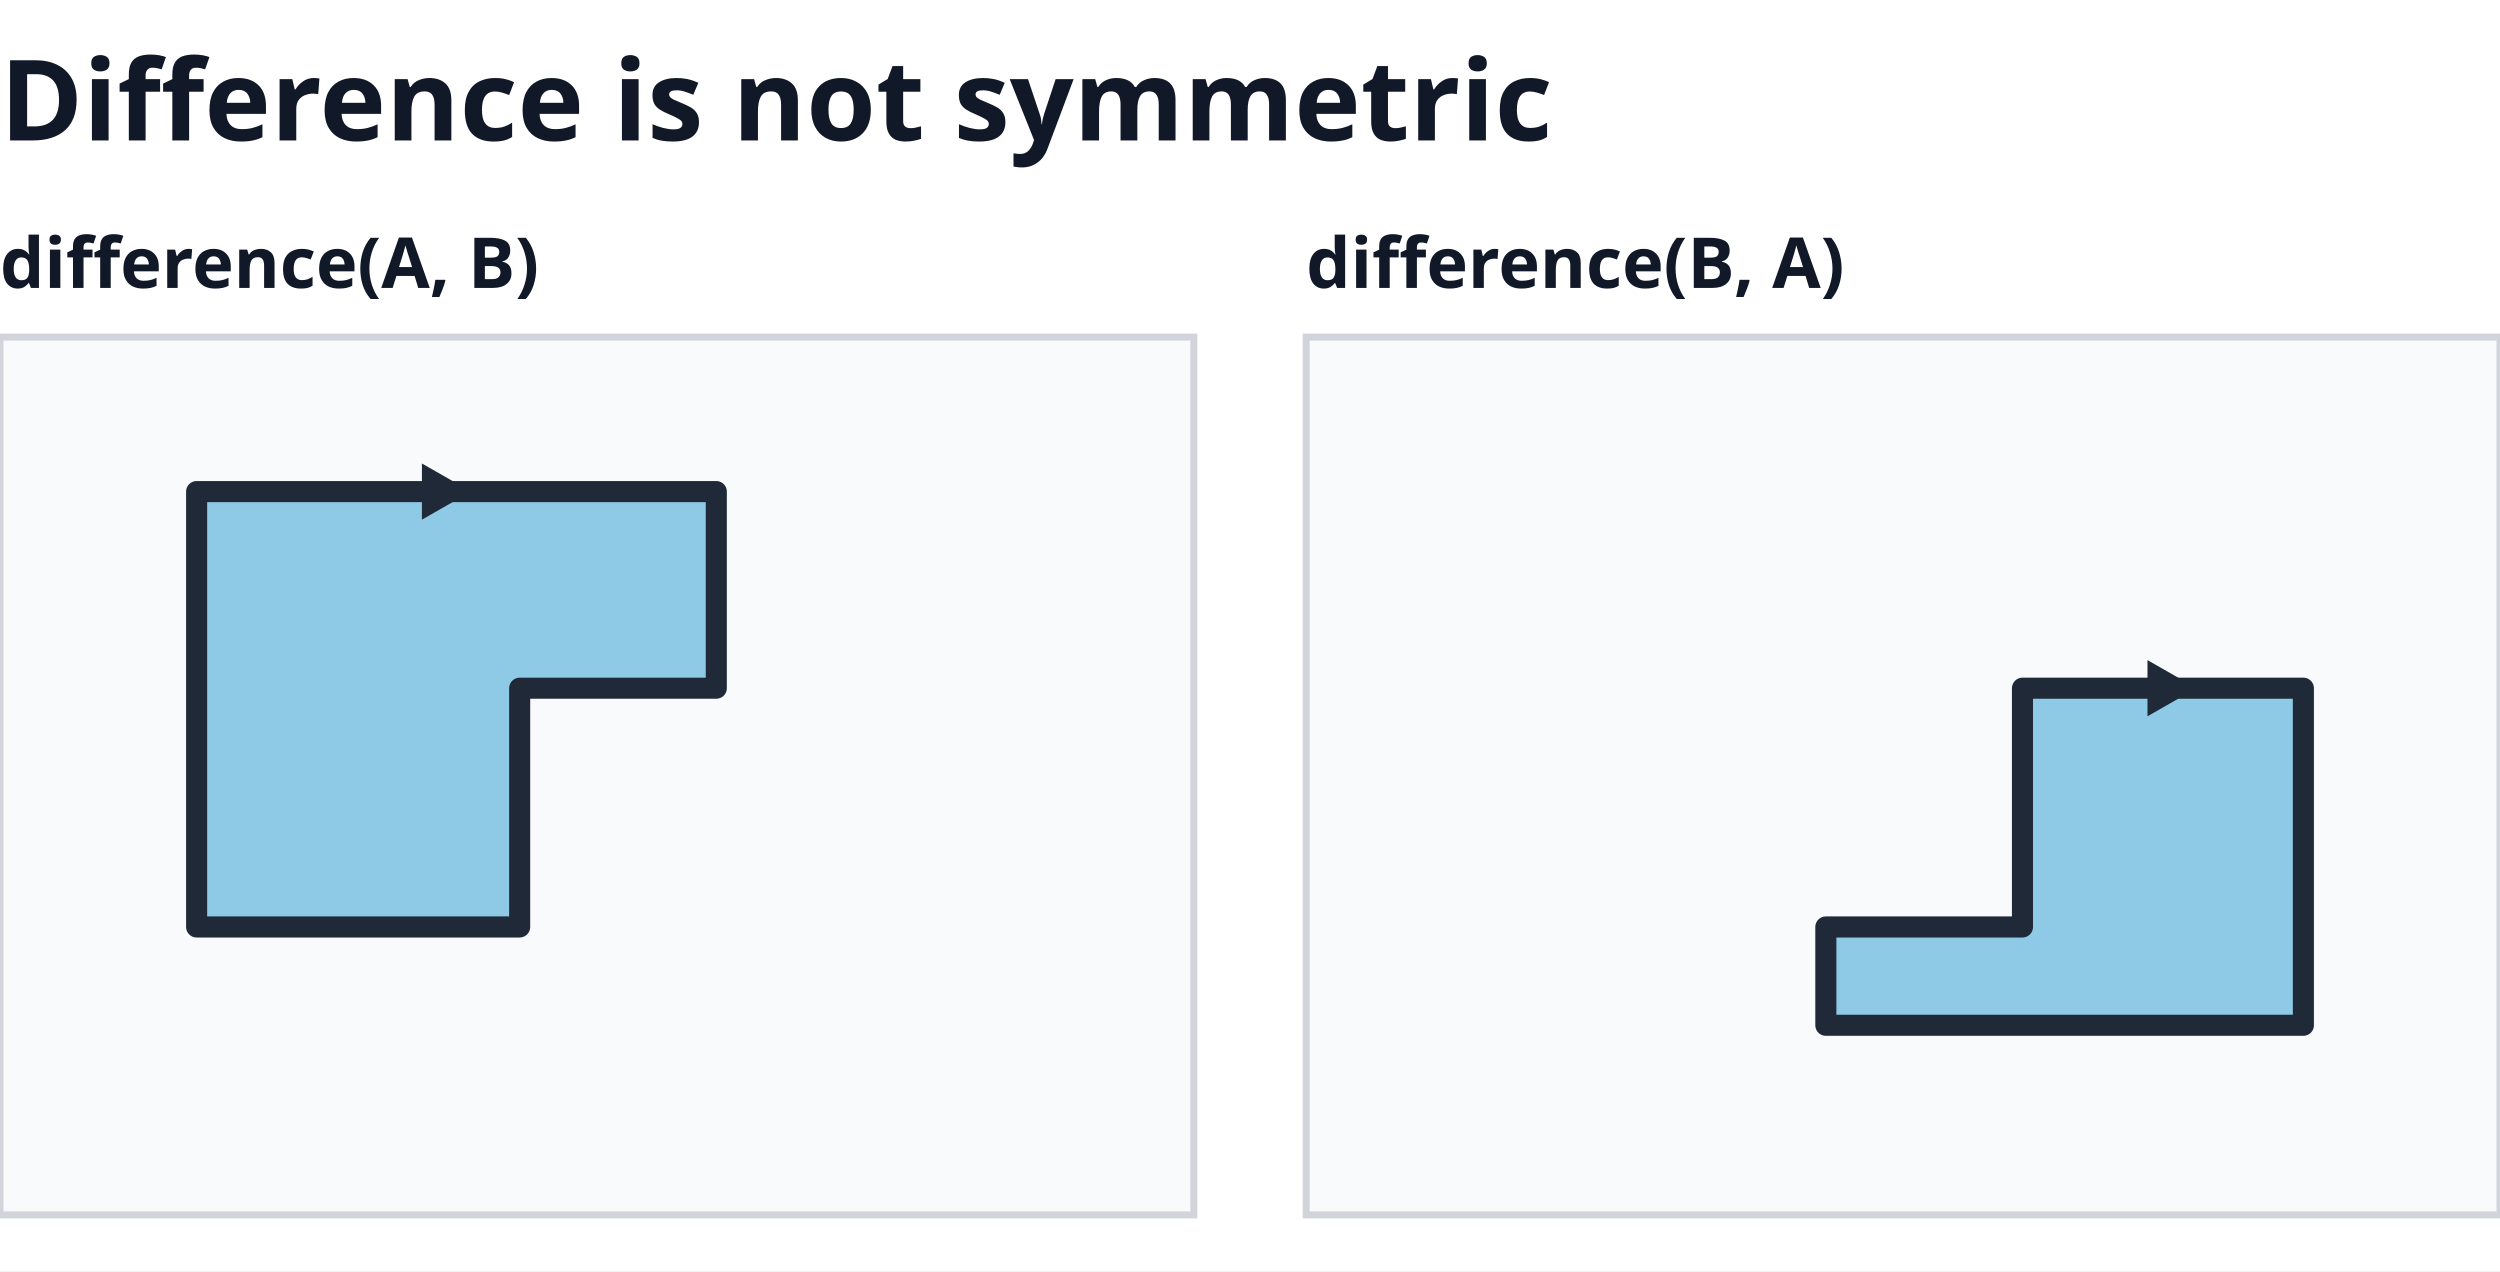
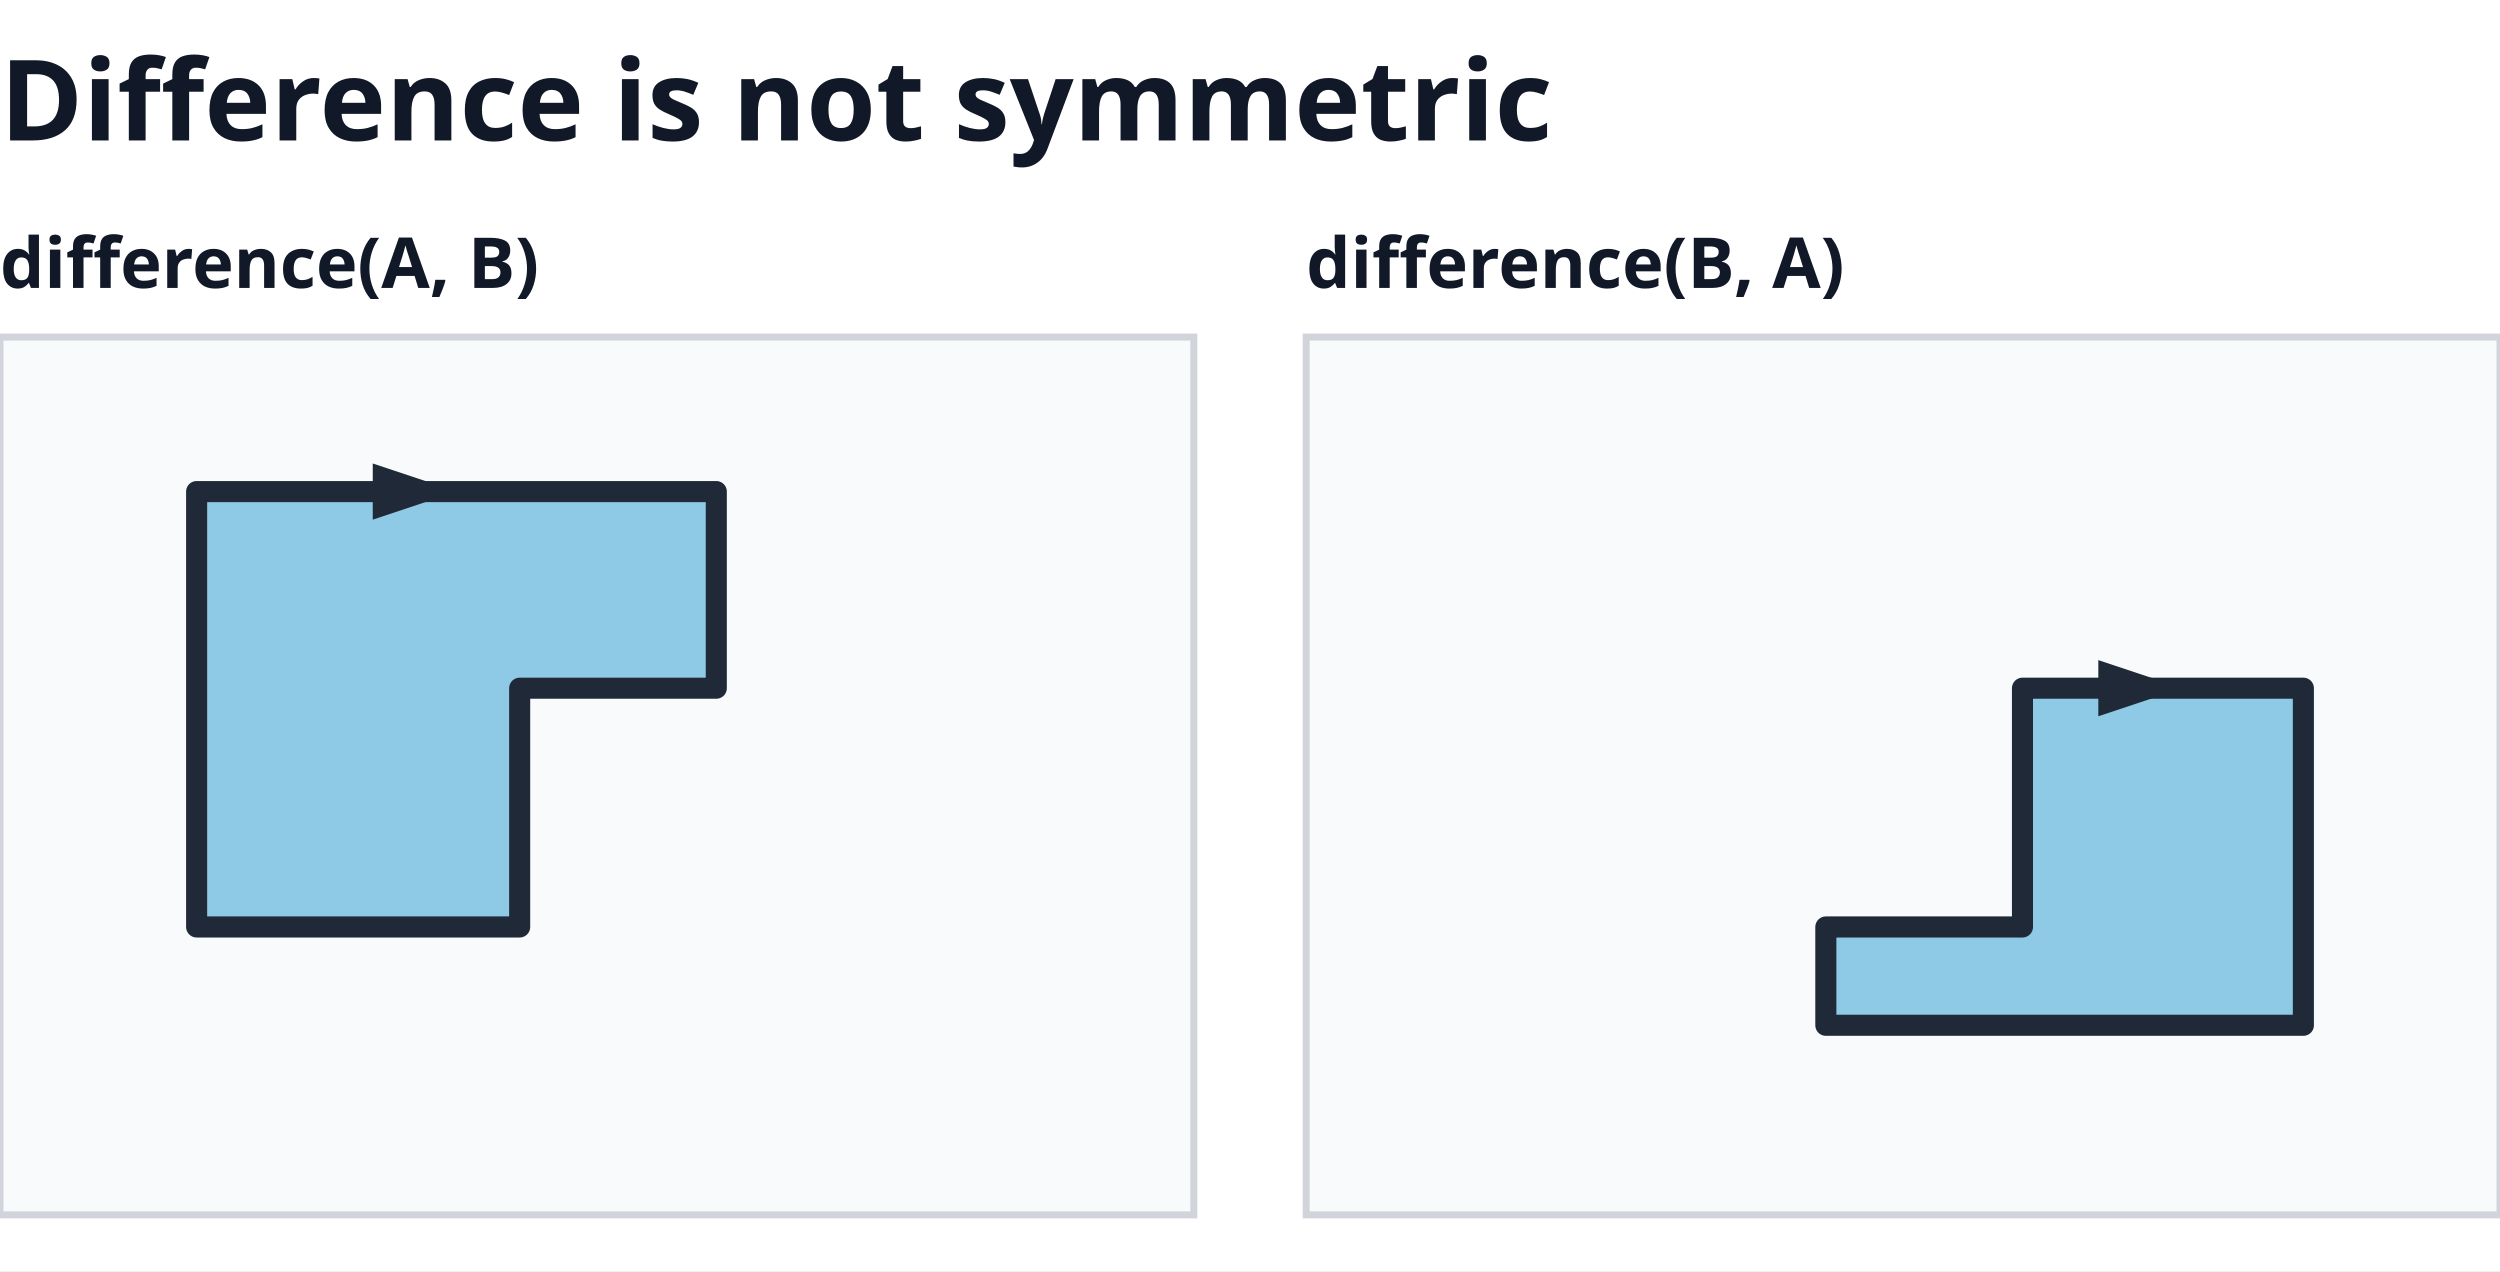
<svg xmlns="http://www.w3.org/2000/svg" viewBox="0 0 356 181">
  <rect x="0" y="0" width="356" height="181" style="fill: #ffffff; stroke: none" />
  <text x="0" y="20" font-size="16" style="fill: #111827; font-family: system-ui, sans-serif; font-weight: 700">Difference is not symmetric</text>
  <rect x="0" y="48" width="170" height="125" style="fill: #f8fafc; stroke: #d1d5db; stroke-width: 1" />
  <text x="0" y="41" font-size="10" style="fill: #111827; font-family: system-ui, sans-serif; font-weight: 700">difference(A, B)</text>
  <path d="M 28 70 H 102 V 98 H 74 V 132 H 28 Z" style="fill: #8ecae6; fill-rule: nonzero; stroke: none" />
  <path d="M 28 70 H 102 V 98 H 74 V 132 H 28 Z" style="fill: none; stroke: #1f2937; stroke-width: 3.0; stroke-linejoin: round" />
  <path d="M 51.08 70 H 67.08" style="fill: none; stroke: #1f2937; stroke-width: 2; stroke-linecap: round" />
-   <path d="M 67.08 70 L 60.08 74 V 66 Z" style="fill: #1f2937; stroke: none" />
+   <path d="M 65.08 70 L 53.08 74 V 66 Z" style="fill: #1f2937; stroke: none" />
  <rect x="186" y="48" width="170" height="125" style="fill: #f8fafc; stroke: #d1d5db; stroke-width: 1" />
  <text x="186" y="41" font-size="10" style="fill: #111827; font-family: system-ui, sans-serif; font-weight: 700">difference(B, A)</text>
  <path d="M 288 98 H 328 V 146 H 260 V 132 H 288 Z" style="fill: #8ecae6; fill-rule: nonzero; stroke: none" />
  <path d="M 288 98 H 328 V 146 H 260 V 132 H 288 Z" style="fill: none; stroke: #1f2937; stroke-width: 3.0; stroke-linejoin: round" />
  <path d="M 296.8 98 H 312.8" style="fill: none; stroke: #1f2937; stroke-width: 2; stroke-linecap: round" />
-   <path d="M 312.8 98 L 305.8 102 V 94 Z" style="fill: #1f2937; stroke: none" />
+   <path d="M 310.8 98 L 298.8 102 V 94 Z" style="fill: #1f2937; stroke: none" />
</svg>
